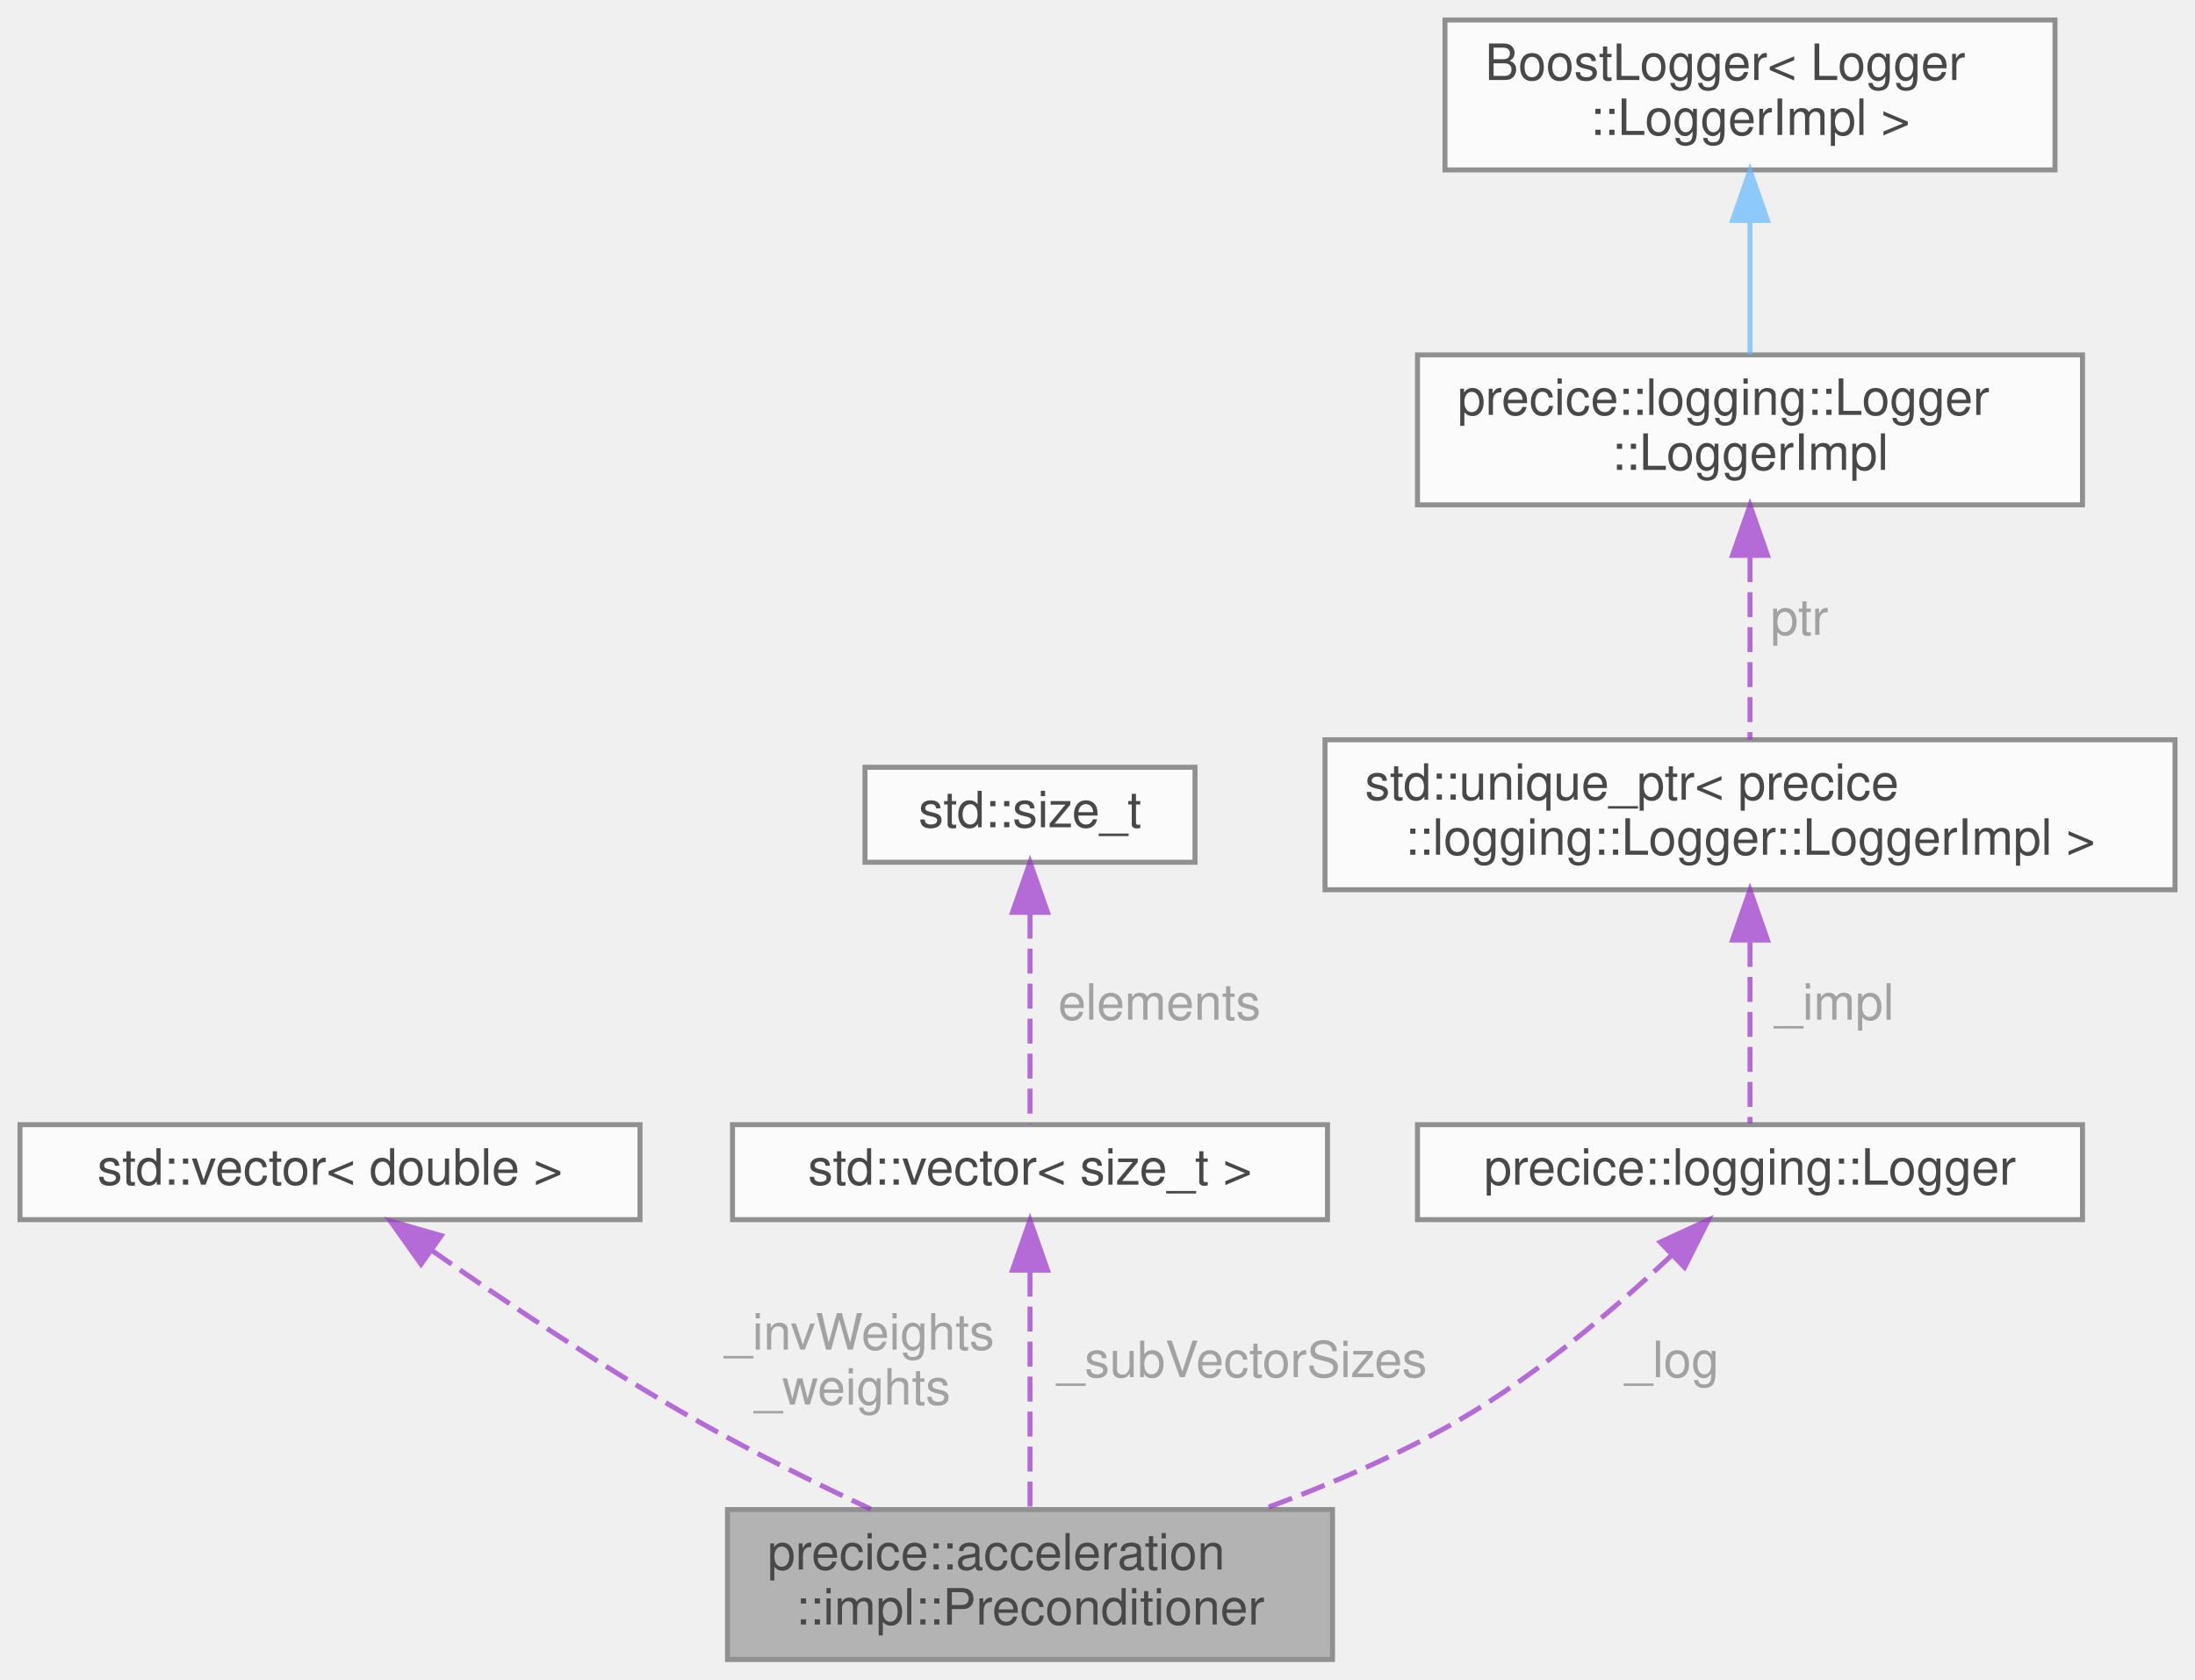
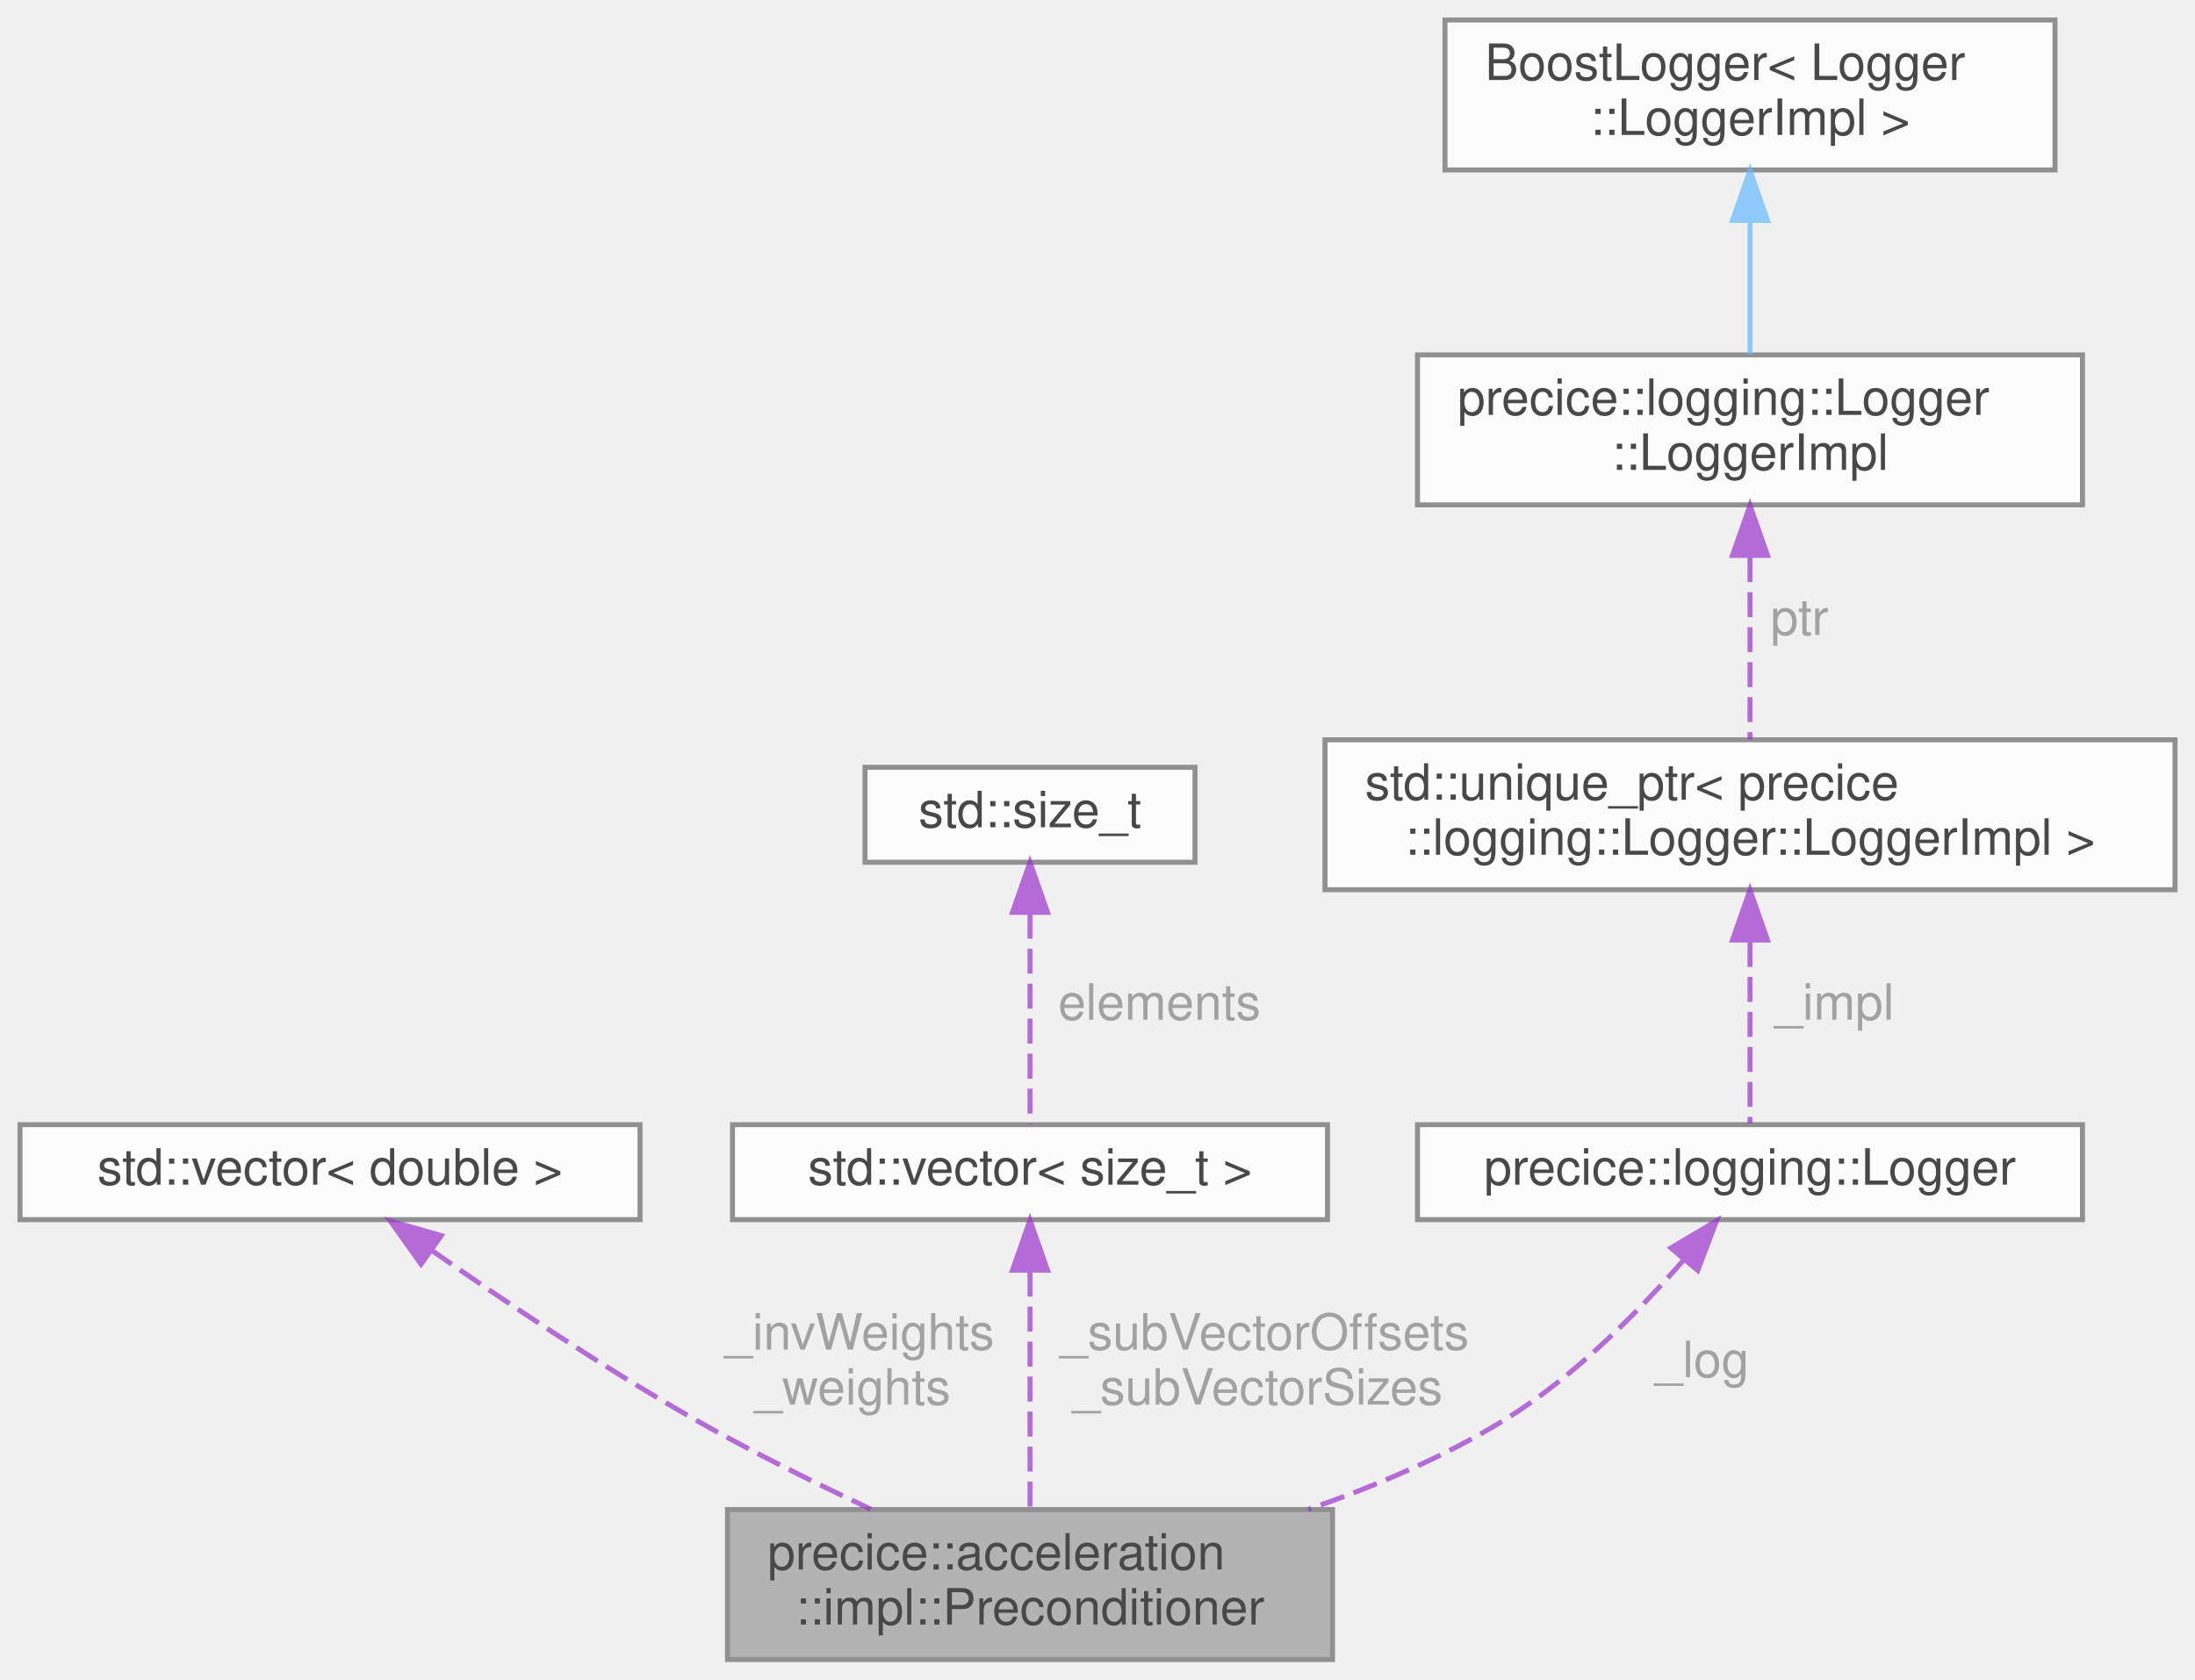
<svg xmlns="http://www.w3.org/2000/svg" xmlns:xlink="http://www.w3.org/1999/xlink" width="439pt" height="336pt" viewBox="0.00 0.00 439.00 336.00">
  <svg id="main" version="1.1" xml:space="preserve">
    <style type="text/css">
.node, .edge {opacity: 0.7;}
.node.selected, .edge.selected {opacity: 1;}
.edge:hover path { stroke: red; }
.edge:hover polygon { stroke: red; fill: red; }
</style>
    <svg id="graph" class="graph">
      <g id="graph0" class="graph" transform="scale(1 1) rotate(0) translate(4 332)">
        <g id="Node000001" class="node">
          <g id="a_Node000001">
            <a xlink:title="Interface for preconditioner variants that can be applied to quasi-Newton acceleration schemes.">
              <polygon fill="#999999" stroke="#666666" points="262.5,-30 141.5,-30 141.5,0 262.5,0 262.5,-30" />
              <text text-anchor="start" x="149.5" y="-18" font-family="Helvetica,sans-Serif" font-size="10.00">precice::acceleration</text>
              <text text-anchor="middle" x="202" y="-7" font-family="Helvetica,sans-Serif" font-size="10.00">::impl::Preconditioner</text>
            </a>
          </g>
        </g>
        <g id="Node000002" class="node">
          <g id="a_Node000002">
            <a target="_parent" xlink:href="http://en.cppreference.com/w/cpp/container/vector.html" xlink:title=" ">
              <polygon fill="white" stroke="#666666" points="124,-107 0,-107 0,-88 124,-88 124,-107" />
              <text text-anchor="middle" x="62" y="-95" font-family="Helvetica,sans-Serif" font-size="10.00">std::vector&lt; double &gt;</text>
            </a>
          </g>
        </g>
        <g id="edge1_Node000001_Node000002" class="edge">
          <g id="a_edge1_Node000001_Node000002">
            <a xlink:title=" ">
              <path fill="none" stroke="#9a32cd" stroke-dasharray="5,2" d="M82.24,-81.93C96.63,-71.86 116.59,-58.44 135,-48 146.21,-41.64 158.89,-35.37 170.17,-30.08" />
              <polygon fill="#9a32cd" stroke="#9a32cd" points="80.21,-79.09 74.07,-87.72 84.25,-84.8 80.21,-79.09" />
            </a>
          </g>
          <text text-anchor="middle" x="166.5" y="-62" font-family="Helvetica,sans-Serif" font-size="10.00" fill="grey"> _invWeights</text>
          <text text-anchor="middle" x="166.5" y="-51" font-family="Helvetica,sans-Serif" font-size="10.00" fill="grey">_weights</text>
        </g>
        <g id="Node000003" class="node">
          <g id="a_Node000003">
            <a target="_parent" xlink:href="http://en.cppreference.com/w/cpp/container/vector.html" xlink:title=" ">
              <polygon fill="white" stroke="#666666" points="261.5,-107 142.5,-107 142.5,-88 261.5,-88 261.5,-107" />
              <text text-anchor="middle" x="202" y="-95" font-family="Helvetica,sans-Serif" font-size="10.00">std::vector&lt; size_t &gt;</text>
            </a>
          </g>
        </g>
        <g id="edge2_Node000001_Node000003" class="edge">
          <g id="a_edge2_Node000001_Node000003">
            <a xlink:title=" ">
              <path fill="none" stroke="#9a32cd" stroke-dasharray="5,2" d="M202,-77.6C202,-63.1 202,-43.4 202,-30.22" />
              <polygon fill="#9a32cd" stroke="#9a32cd" points="198.5,-77.89 202,-87.89 205.5,-77.89 198.5,-77.89" />
            </a>
          </g>
-           <text text-anchor="middle" x="243" y="-56.5" font-family="Helvetica,sans-Serif" font-size="10.00" fill="grey"> _subVectorSizes</text>
+           <text text-anchor="middle" x="247.5" y="-62" font-family="Helvetica,sans-Serif" font-size="10.00" fill="grey"> _subVectorOffsets</text>
+           <text text-anchor="middle" x="247.5" y="-51" font-family="Helvetica,sans-Serif" font-size="10.00" fill="grey">_subVectorSizes</text>
        </g>
        <g id="Node000004" class="node">
          <g id="a_Node000004">
            <a target="_parent" xlink:href="http://en.cppreference.com/w/cpp/types/size_t.html" xlink:title=" ">
              <polygon fill="white" stroke="#666666" points="235,-178.5 169,-178.5 169,-159.5 235,-159.5 235,-178.5" />
              <text text-anchor="middle" x="202" y="-166.5" font-family="Helvetica,sans-Serif" font-size="10.00">std::size_t</text>
            </a>
          </g>
        </g>
        <g id="edge3_Node000003_Node000004" class="edge">
          <g id="a_edge3_Node000003_Node000004">
            <a xlink:title=" ">
              <path fill="none" stroke="#9a32cd" stroke-dasharray="5,2" d="M202,-149.21C202,-135.5 202,-117.55 202,-107.09" />
              <polygon fill="#9a32cd" stroke="#9a32cd" points="198.5,-149.48 202,-159.48 205.5,-149.48 198.5,-149.48" />
            </a>
          </g>
          <text text-anchor="middle" x="226.5" y="-128" font-family="Helvetica,sans-Serif" font-size="10.00" fill="grey"> elements</text>
        </g>
        <g id="Node000005" class="node">
          <g id="a_Node000005">
            <a xlink:href="classprecice_1_1logging_1_1Logger.html" target="_top" xlink:title="This class provides a lightweight logger.">
              <polygon fill="white" stroke="#666666" points="412.5,-107 279.5,-107 279.5,-88 412.5,-88 412.5,-107" />
              <text text-anchor="middle" x="346" y="-95" font-family="Helvetica,sans-Serif" font-size="10.00">precice::logging::Logger</text>
            </a>
          </g>
        </g>
        <g id="edge4_Node000001_Node000005" class="edge">
          <g id="a_edge4_Node000001_Node000005">
            <a xlink:title=" ">
-               <path fill="none" stroke="#9a32cd" stroke-dasharray="5,2" d="M330.47,-80.98C319.38,-70.56 303.71,-57.13 288,-48 275.88,-40.96 261.93,-34.98 248.84,-30.16" />
-               <polygon fill="#9a32cd" stroke="#9a32cd" points="328.04,-83.5 337.67,-87.92 332.91,-78.46 328.04,-83.5" />
+               <path fill="none" stroke="#9a32cd" stroke-dasharray="5,2" d="M332.87,-80.09C323.77,-69.64 310.83,-56.53 297,-48 285,-40.6 271.08,-34.68 257.67,-30.04" />
+               <polygon fill="#9a32cd" stroke="#9a32cd" points="330.19,-82.34 339.3,-87.75 335.55,-77.84 330.19,-82.34" />
            </a>
          </g>
-           <text text-anchor="middle" x="329" y="-56.5" font-family="Helvetica,sans-Serif" font-size="10.00" fill="grey"> _log</text>
+           <text text-anchor="middle" x="335" y="-56.5" font-family="Helvetica,sans-Serif" font-size="10.00" fill="grey"> _log</text>
        </g>
        <g id="Node000006" class="node">
          <g id="a_Node000006">
            <a target="_parent" xlink:href="http://en.cppreference.com/w/cpp/memory/unique_ptr.html" xlink:title=" ">
              <polygon fill="white" stroke="#666666" points="431,-184 261,-184 261,-154 431,-154 431,-184" />
              <text text-anchor="start" x="269" y="-172" font-family="Helvetica,sans-Serif" font-size="10.00">std::unique_ptr&lt; precice</text>
              <text text-anchor="middle" x="346" y="-161" font-family="Helvetica,sans-Serif" font-size="10.00">::logging::Logger::LoggerImpl &gt;</text>
            </a>
          </g>
        </g>
        <g id="edge5_Node000005_Node000006" class="edge">
          <g id="a_edge5_Node000005_Node000006">
            <a xlink:title=" ">
              <path fill="none" stroke="#9a32cd" stroke-dasharray="5,2" d="M346,-143.56C346,-130.95 346,-116.35 346,-107.27" />
              <polygon fill="#9a32cd" stroke="#9a32cd" points="342.5,-143.94 346,-153.94 349.5,-143.94 342.5,-143.94" />
            </a>
          </g>
          <text text-anchor="middle" x="361.5" y="-128" font-family="Helvetica,sans-Serif" font-size="10.00" fill="grey"> _impl</text>
        </g>
        <g id="Node000007" class="node">
          <g id="a_Node000007">
            <a xlink:href="classprecice_1_1logging_1_1Logger_1_1LoggerImpl.html" target="_top" xlink:title=" ">
              <polygon fill="white" stroke="#666666" points="412.5,-261 279.5,-261 279.5,-231 412.5,-231 412.5,-261" />
              <text text-anchor="start" x="287.5" y="-249" font-family="Helvetica,sans-Serif" font-size="10.00">precice::logging::Logger</text>
              <text text-anchor="middle" x="346" y="-238" font-family="Helvetica,sans-Serif" font-size="10.00">::LoggerImpl</text>
            </a>
          </g>
        </g>
        <g id="edge6_Node000006_Node000007" class="edge">
          <g id="a_edge6_Node000006_Node000007">
            <a xlink:title=" ">
              <path fill="none" stroke="#9a32cd" stroke-dasharray="5,2" d="M346,-220.54C346,-208.45 346,-194.29 346,-184.04" />
              <polygon fill="#9a32cd" stroke="#9a32cd" points="342.5,-220.89 346,-230.89 349.5,-220.89 342.5,-220.89" />
            </a>
          </g>
          <text text-anchor="middle" x="354.5" y="-205" font-family="Helvetica,sans-Serif" font-size="10.00" fill="grey"> ptr</text>
        </g>
        <g id="Node000008" class="node">
          <g id="a_Node000008">
            <a xlink:title=" ">
              <polygon fill="white" stroke="#666666" points="407,-328 285,-328 285,-298 407,-298 407,-328" />
              <text text-anchor="start" x="293" y="-316" font-family="Helvetica,sans-Serif" font-size="10.00">BoostLogger&lt; Logger</text>
              <text text-anchor="middle" x="346" y="-305" font-family="Helvetica,sans-Serif" font-size="10.00">::LoggerImpl &gt;</text>
            </a>
          </g>
        </g>
        <g id="edge7_Node000007_Node000008" class="edge">
          <g id="a_edge7_Node000007_Node000008">
            <a xlink:title=" ">
              <path fill="none" stroke="#63b8ff" d="M346,-287.61C346,-278.65 346,-268.82 346,-261.08" />
              <polygon fill="#63b8ff" stroke="#63b8ff" points="342.5,-287.9 346,-297.9 349.5,-287.9 342.5,-287.9" />
            </a>
          </g>
        </g>
      </g>
    </svg>
  </svg>
  <style type="text/css">

[data-mouse-over-selected='false'] { opacity: 0.7; }
[data-mouse-over-selected='true']  { opacity: 1.0; }

</style>
</svg>
